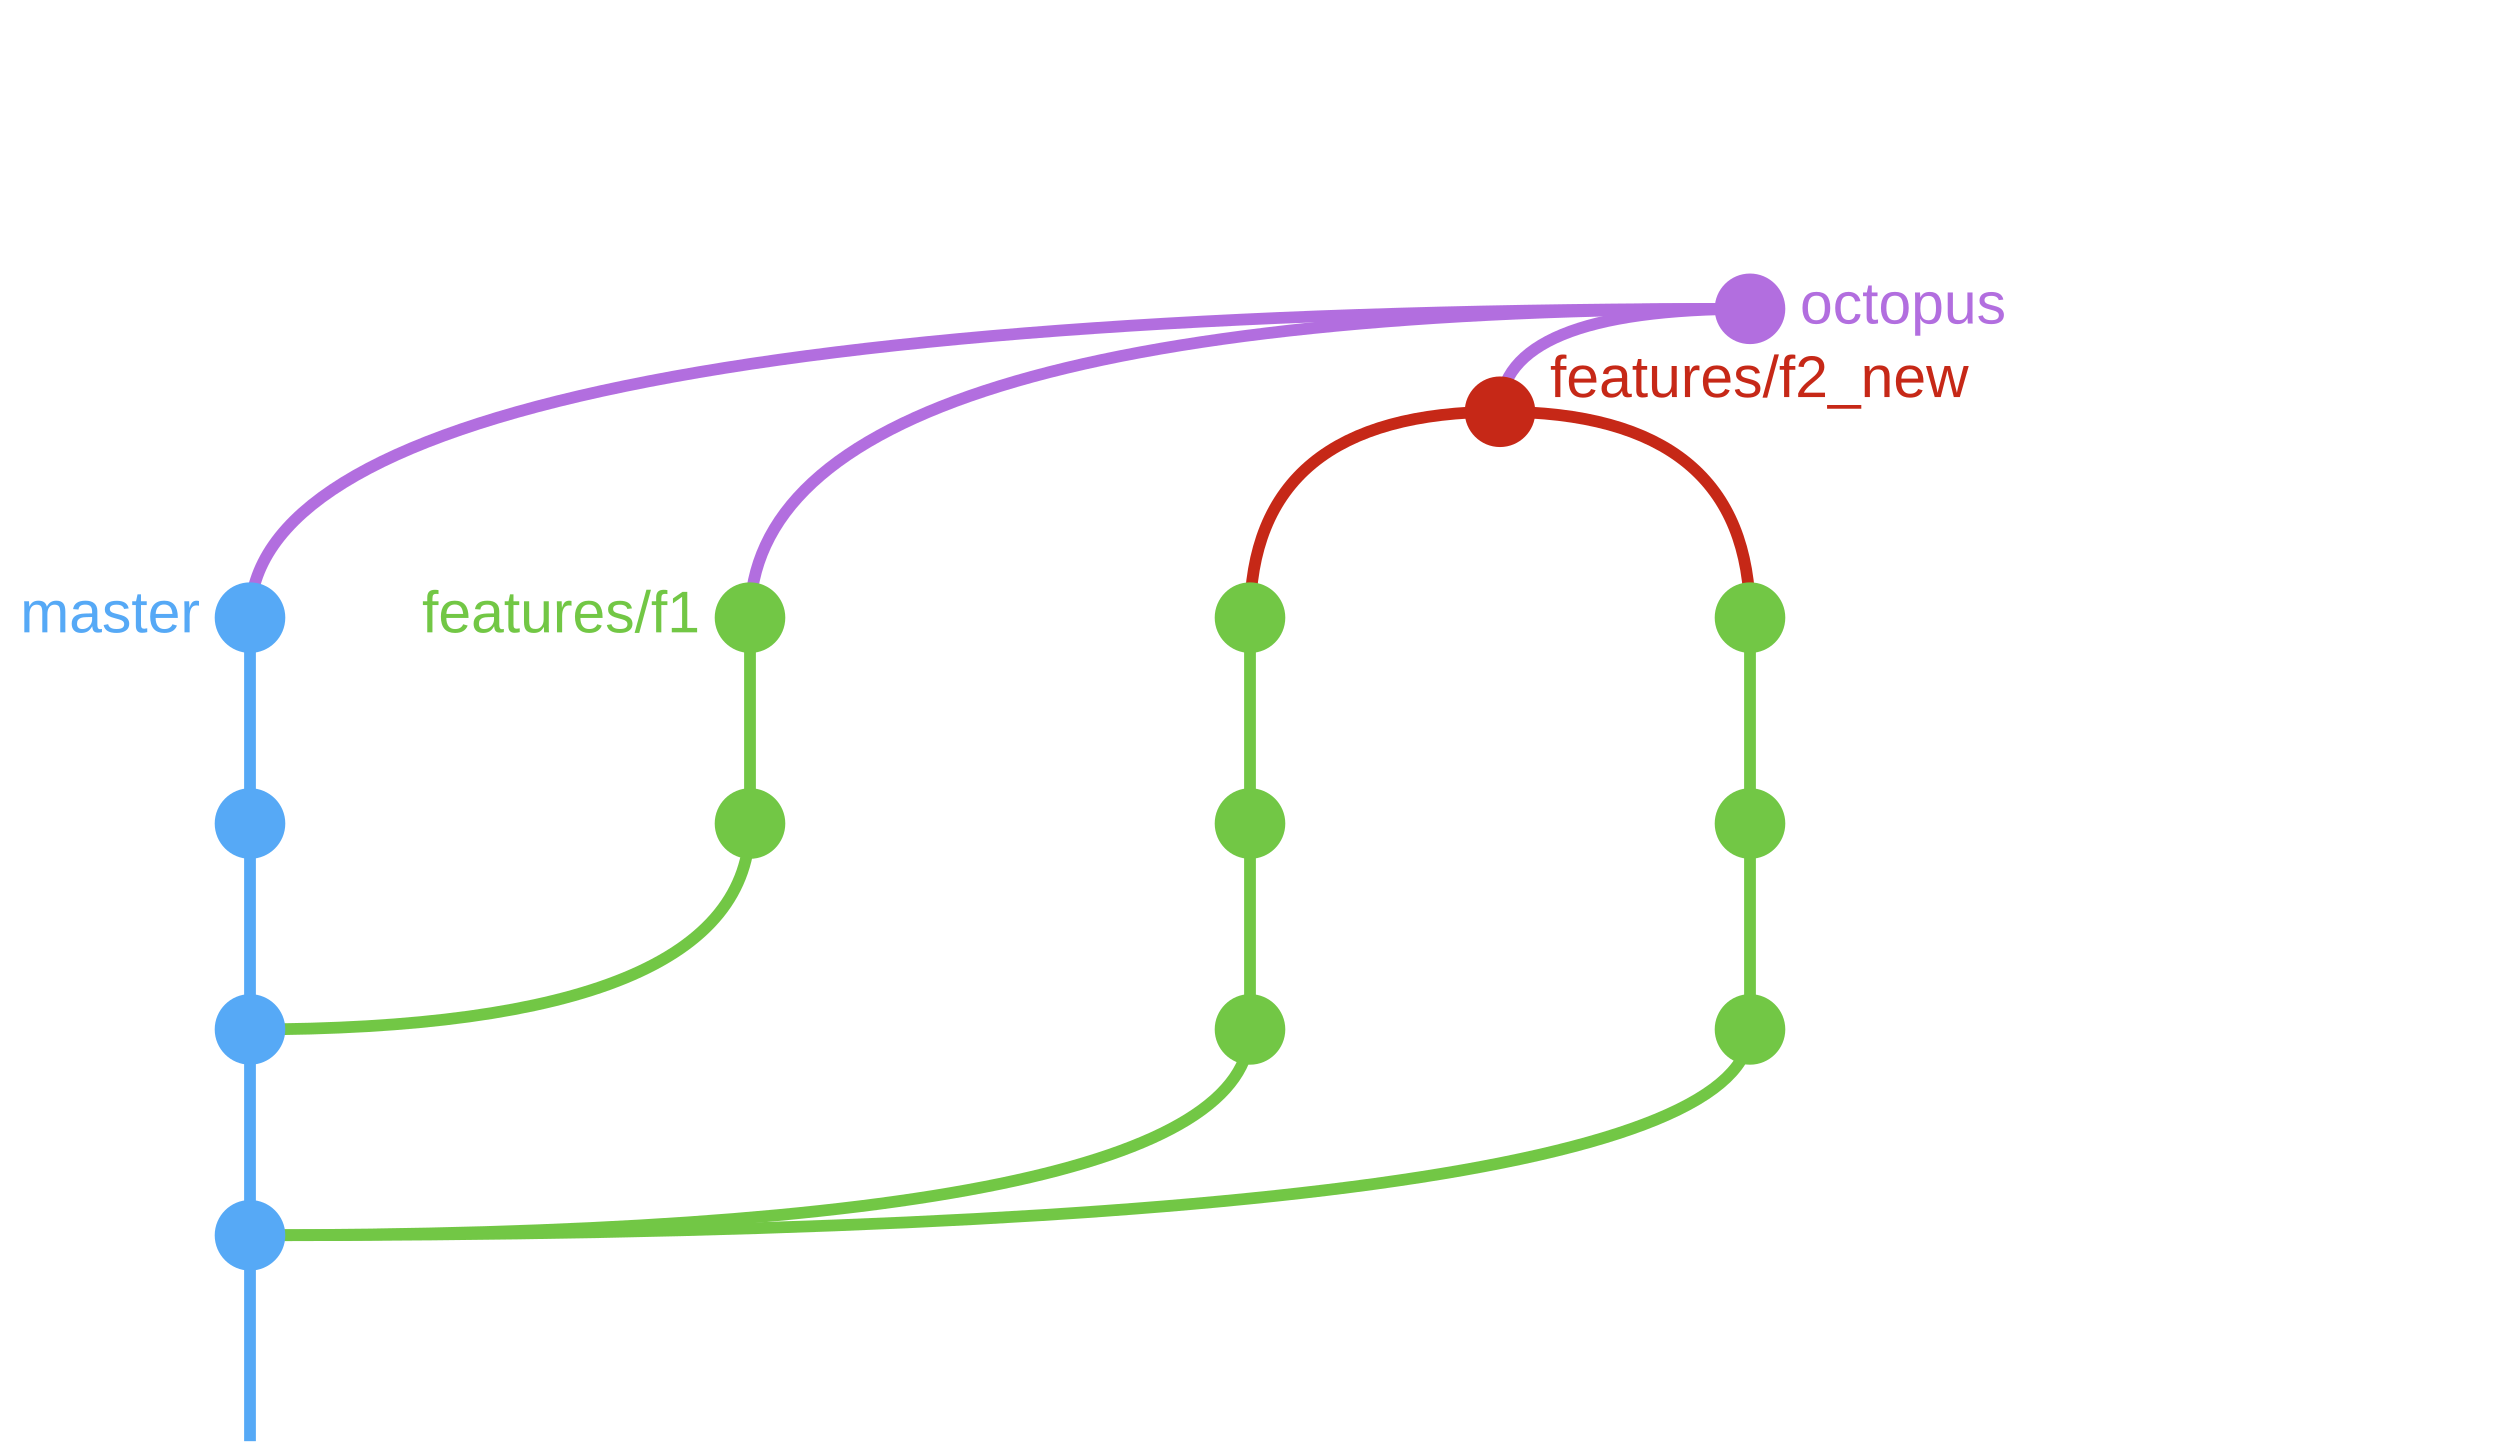
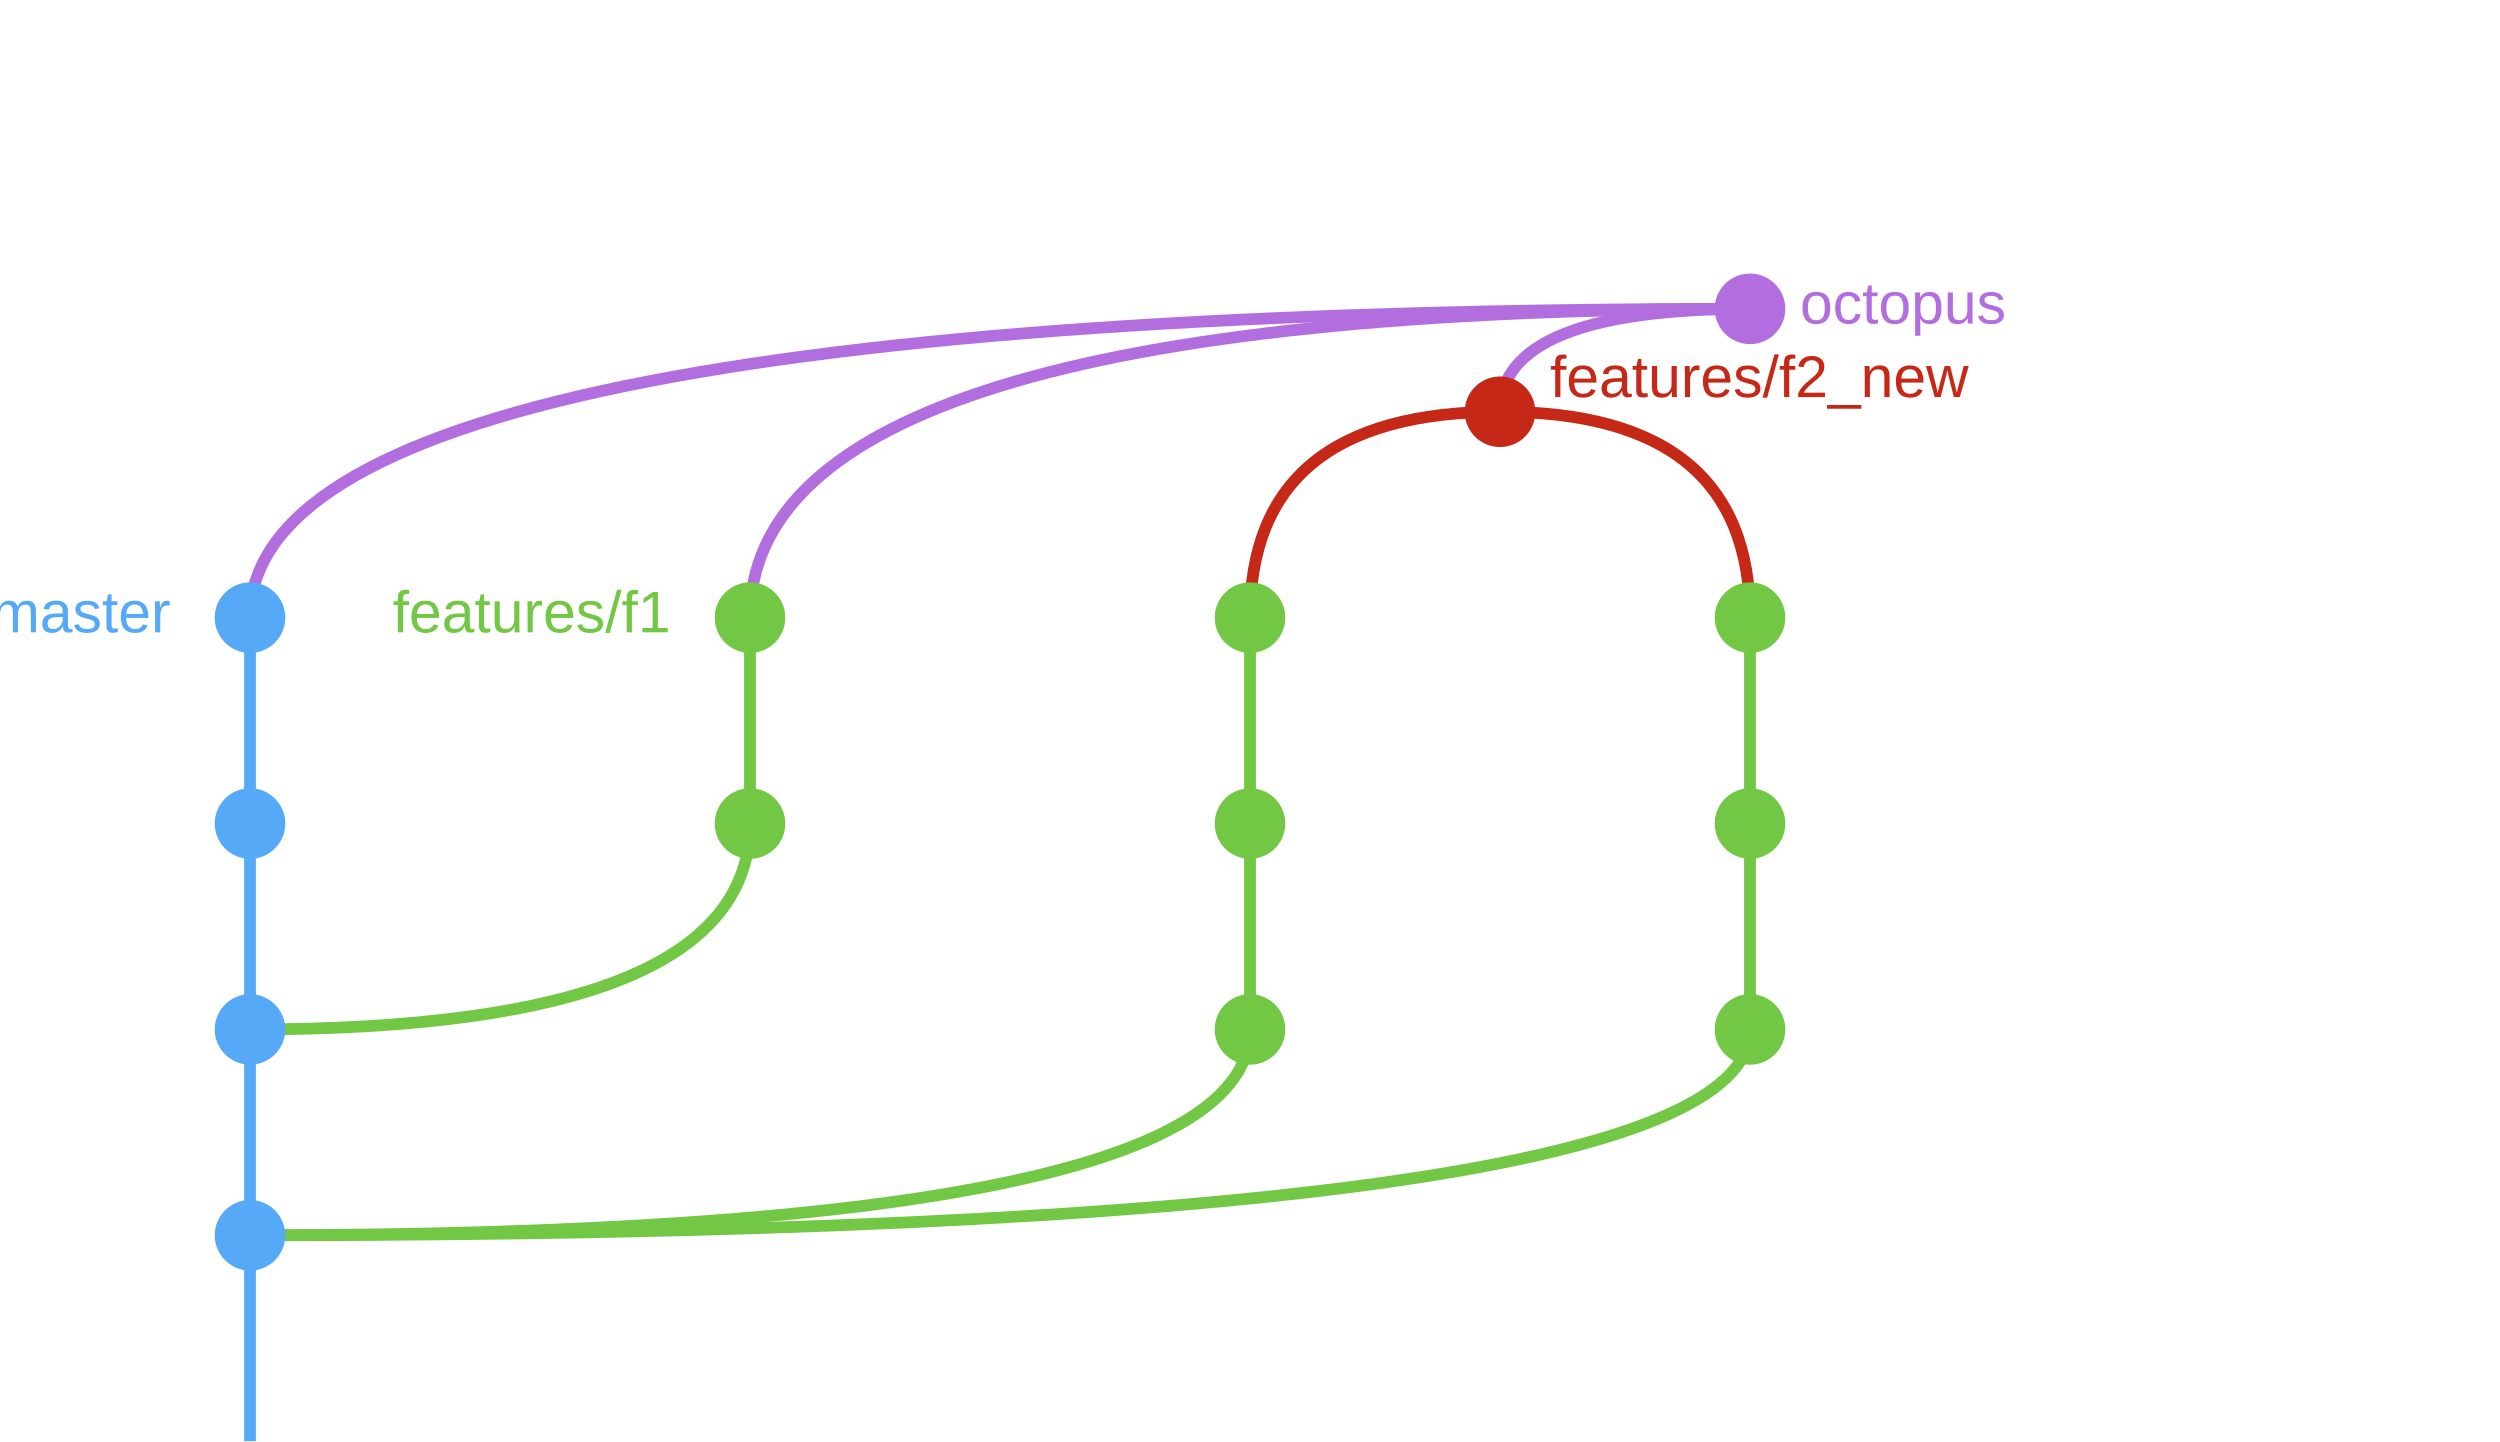
<svg xmlns="http://www.w3.org/2000/svg" version="1.1" id="Layer_1" height="490" width="850">
  <g>
    <path d="M 85 210 Q 85 105 595 105" stroke="rgb(178,110,223)" stroke-width="4" fill="none" />
    <path d="M 255 210 Q 255 105 595 105" stroke="rgb(178,110,223)" stroke-width="4" fill="none" />
    <path d="M 510 140 Q 510 105 595 105" stroke="rgb(178,110,223)" stroke-width="4" fill="none" />
    <circle cx="595" cy="105" r="12" fill="rgb(178,110,223)" />
    <text x="595" y="105" dx="17" dy="5" font-size="20" fill="rgb(178,110,223)" font-family="Arial" text-anchor="start">
      octopus
    </text>
  </g>
  <g>
    <path d="M 425 210 Q 425 140 510 140" stroke="rgb(198,40,23)" stroke-width="4" fill="none" />
    <path d="M 595 210 Q 595 140 510 140" stroke="rgb(198,40,23)" stroke-width="4" fill="none" />
    <circle cx="510" cy="140" r="12" fill="rgb(198,40,23)" />
    <text x="510" y="140" dx="17" dy="-5" font-size="20" fill="rgb(198,40,23)" font-family="Arial" text-anchor="start">
      features/f2_new
    </text>
  </g>
  <g>
    <g>
      <path d="M 85 420 Q 595 420 595 350" stroke="rgb(114,199,69)" stroke-width="4" fill="none" />
      <circle cx="595" cy="350" r="12" fill="rgb(114,199,69)" />
-       <text x="595" y="350" dx="-17" dy="5" font-size="20" fill="rgb(114,199,69)" font-family="Arial" text-anchor="end" />
+       <text x="585" y="350" dx="-17" dy="5" font-size="20" fill="rgb(114,199,69)" font-family="Arial" text-anchor="end" />
    </g>
    <g>
      <line x1="595" y1="350" x2="595" y2="280" stroke="rgb(114,199,69)" stroke-width="4" />
      <circle cx="595" cy="280" r="12" fill="rgb(114,199,69)" />
-       <text x="595" y="280" dx="-17" dy="5" font-size="20" fill="rgb(114,199,69)" font-family="Arial" text-anchor="end" />
+       <text x="585" y="280" dx="-17" dy="5" font-size="20" fill="rgb(114,199,69)" font-family="Arial" text-anchor="end" />
    </g>
    <g>
      <line x1="595" y1="280" x2="595" y2="210" stroke="rgb(114,199,69)" stroke-width="4" />
      <circle cx="595" cy="210" r="12" fill="rgb(114,199,69)" />
-       <text x="595" y="210" dx="-17" dy="5" font-size="20" fill="rgb(114,199,69)" font-family="Arial" text-anchor="end" />
+       <text x="585" y="210" dx="-17" dy="5" font-size="20" fill="rgb(114,199,69)" font-family="Arial" text-anchor="end" />
    </g>
  </g>
  <g>
    <g>
      <path d="M 85 420 Q 425 420 425 350" stroke="rgb(114,199,69)" stroke-width="4" fill="none" />
      <circle cx="425" cy="350" r="12" fill="rgb(114,199,69)" />
-       <text x="425" y="350" dx="-17" dy="5" font-size="20" fill="rgb(114,199,69)" font-family="Arial" text-anchor="end" />
+       <text x="415" y="350" dx="-17" dy="5" font-size="20" fill="rgb(114,199,69)" font-family="Arial" text-anchor="end" />
    </g>
    <g>
      <line x1="425" y1="350" x2="425" y2="280" stroke="rgb(114,199,69)" stroke-width="4" />
      <circle cx="425" cy="280" r="12" fill="rgb(114,199,69)" />
-       <text x="425" y="280" dx="-17" dy="5" font-size="20" fill="rgb(114,199,69)" font-family="Arial" text-anchor="end" />
+       <text x="415" y="280" dx="-17" dy="5" font-size="20" fill="rgb(114,199,69)" font-family="Arial" text-anchor="end" />
    </g>
    <g>
      <line x1="425" y1="280" x2="425" y2="210" stroke="rgb(114,199,69)" stroke-width="4" />
      <circle cx="425" cy="210" r="12" fill="rgb(114,199,69)" />
-       <text x="425" y="210" dx="-17" dy="5" font-size="20" fill="rgb(114,199,69)" font-family="Arial" text-anchor="end" />
+       <text x="415" y="210" dx="-17" dy="5" font-size="20" fill="rgb(114,199,69)" font-family="Arial" text-anchor="end" />
    </g>
  </g>
  <g>
    <g>
      <path d="M 85 350 Q 255 350 255 280" stroke="rgb(114,199,69)" stroke-width="4" fill="none" />
      <circle cx="255" cy="280" r="12" fill="rgb(114,199,69)" />
-       <text x="255" y="280" dx="-17" dy="5" font-size="20" fill="rgb(114,199,69)" font-family="Arial" text-anchor="end" />
+       <text x="245" y="280" dx="-17" dy="5" font-size="20" fill="rgb(114,199,69)" font-family="Arial" text-anchor="end" />
    </g>
    <g>
      <line x1="255" y1="280" x2="255" y2="210" stroke="rgb(114,199,69)" stroke-width="4" />
      <circle cx="255" cy="210" r="12" fill="rgb(114,199,69)" />
-       <text x="255" y="210" dx="-17" dy="5" font-size="20" fill="rgb(114,199,69)" font-family="Arial" text-anchor="end">
+       <text x="245" y="210" dx="-17" dy="5" font-size="20" fill="rgb(114,199,69)" font-family="Arial" text-anchor="end">
        features/f1
      </text>
    </g>
  </g>
  <g>
    <g>
      <line x1="85" y1="490" x2="85" y2="420" stroke="rgb(86,169,246)" stroke-width="4" />
      <circle cx="85" cy="420" r="12" fill="rgb(86,169,246)" />
-       <text x="85" y="420" dx="-17" dy="5" font-size="20" fill="rgb(86,169,246)" font-family="Arial" text-anchor="end" />
+       <text x="75" y="420" dx="-17" dy="5" font-size="20" fill="rgb(86,169,246)" font-family="Arial" text-anchor="end" />
    </g>
    <g>
      <line x1="85" y1="420" x2="85" y2="350" stroke="rgb(86,169,246)" stroke-width="4" />
      <circle cx="85" cy="350" r="12" fill="rgb(86,169,246)" />
-       <text x="85" y="350" dx="-17" dy="5" font-size="20" fill="rgb(86,169,246)" font-family="Arial" text-anchor="end" />
+       <text x="75" y="350" dx="-17" dy="5" font-size="20" fill="rgb(86,169,246)" font-family="Arial" text-anchor="end" />
    </g>
    <g>
      <line x1="85" y1="350" x2="85" y2="280" stroke="rgb(86,169,246)" stroke-width="4" />
      <circle cx="85" cy="280" r="12" fill="rgb(86,169,246)" />
-       <text x="85" y="280" dx="-17" dy="5" font-size="20" fill="rgb(86,169,246)" font-family="Arial" text-anchor="end" />
+       <text x="75" y="280" dx="-17" dy="5" font-size="20" fill="rgb(86,169,246)" font-family="Arial" text-anchor="end" />
    </g>
    <g>
      <line x1="85" y1="280" x2="85" y2="210" stroke="rgb(86,169,246)" stroke-width="4" />
      <circle cx="85" cy="210" r="12" fill="rgb(86,169,246)" />
-       <text x="85" y="210" dx="-17" dy="5" font-size="20" fill="rgb(86,169,246)" font-family="Arial" text-anchor="end">
+       <text x="75" y="210" dx="-17" dy="5" font-size="20" fill="rgb(86,169,246)" font-family="Arial" text-anchor="end">
        master
      </text>
    </g>
  </g>
  Sorry, your browser does not support inline SVG.`
</svg>
